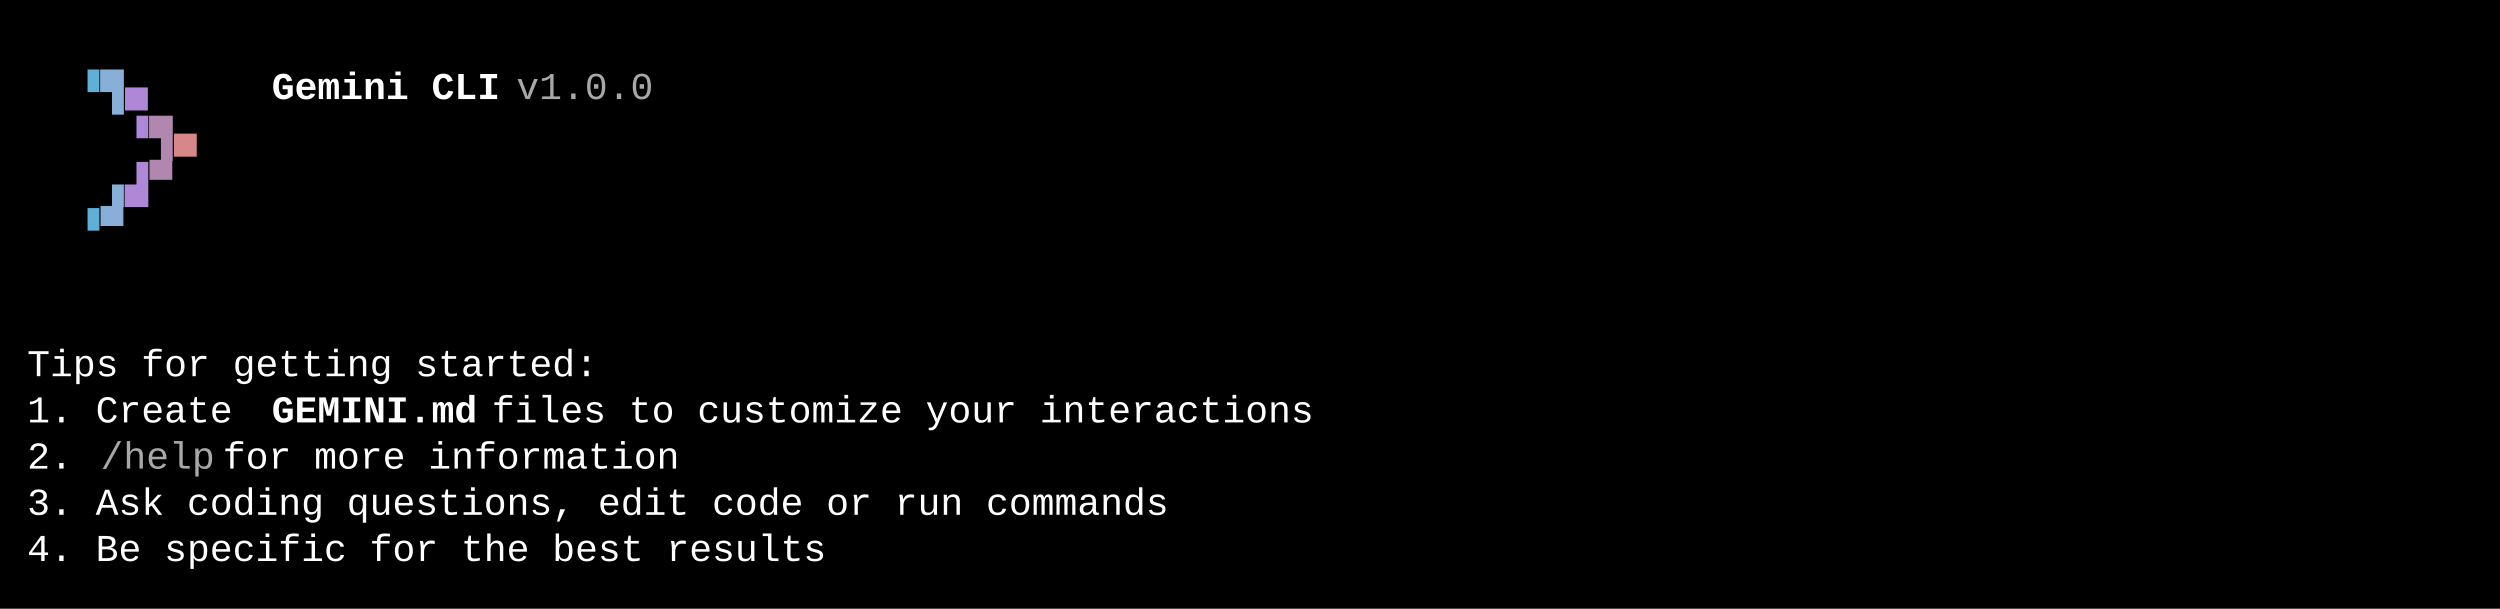
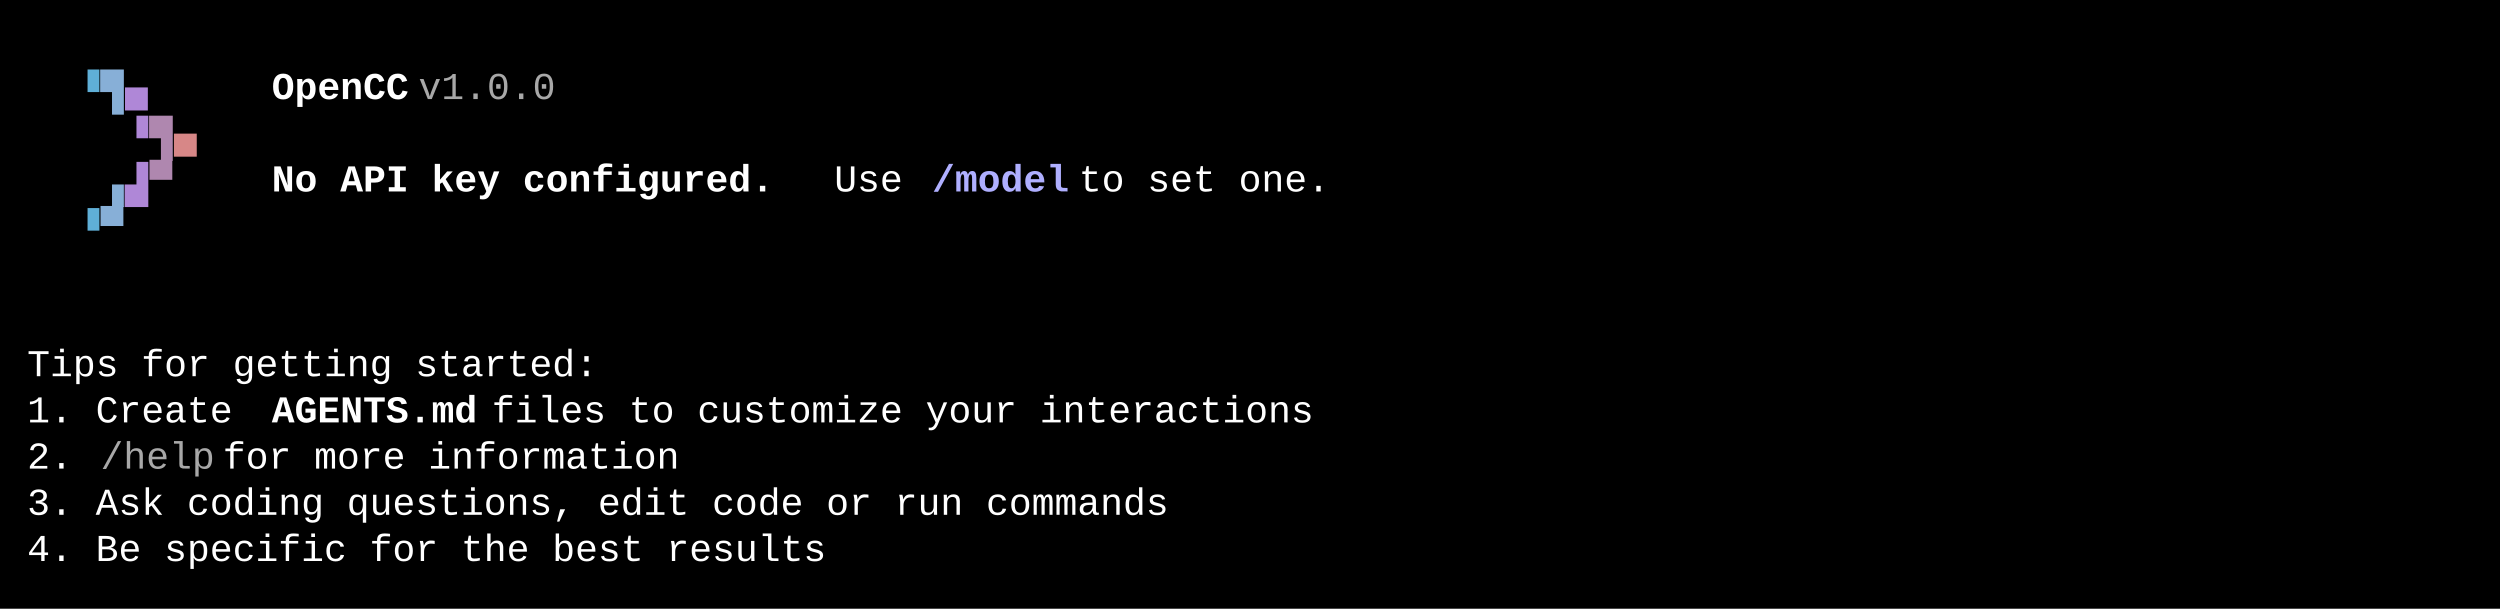
<svg xmlns="http://www.w3.org/2000/svg" width="920" height="224" viewBox="0 0 920 224">
  <style>
    text { font-family: Consolas, "Courier New", monospace; font-size: 14px; dominant-baseline: text-before-edge; white-space: pre; }
  </style>
  <rect width="920" height="224" fill="#000000" />
  <g transform="translate(10, 10)">
    <text x="18" y="19" fill="#5fafd7" textLength="9" lengthAdjust="spacingAndGlyphs">▝</text>
    <text x="27" y="19" fill="#87afd7" textLength="9" lengthAdjust="spacingAndGlyphs">▜</text>
    <text x="36" y="19" fill="#af87d7" textLength="9" lengthAdjust="spacingAndGlyphs">▄</text>
-     <text x="90" y="19" fill="#ffffff" textLength="90" lengthAdjust="spacingAndGlyphs" font-weight="bold">Gemini CLI</text>
-     <text x="180" y="19" fill="#a8a8a8" textLength="63" lengthAdjust="spacingAndGlyphs"> v1.0.0</text>
+     <text x="90" y="19" fill="#ffffff" textLength="54" lengthAdjust="spacingAndGlyphs" font-weight="bold">OpenCC</text>
+     <text x="144" y="19" fill="#a8a8a8" textLength="63" lengthAdjust="spacingAndGlyphs"> v1.0.0</text>
    <text x="36" y="36" fill="#af87d7" textLength="9" lengthAdjust="spacingAndGlyphs">▝</text>
    <text x="45" y="36" fill="#af87af" textLength="9" lengthAdjust="spacingAndGlyphs">▜</text>
    <text x="54" y="36" fill="#d78787" textLength="9" lengthAdjust="spacingAndGlyphs">▄</text>
    <text x="27" y="53" fill="#87afd7" textLength="9" lengthAdjust="spacingAndGlyphs">▗</text>
    <text x="36" y="53" fill="#af87d7" textLength="9" lengthAdjust="spacingAndGlyphs">▟</text>
    <text x="45" y="53" fill="#af87af" textLength="9" lengthAdjust="spacingAndGlyphs">▀</text>
+     <text x="90" y="53" fill="#ffffff" textLength="207" lengthAdjust="spacingAndGlyphs" font-weight="bold">No API key configured. </text>
+     <text x="297" y="53" fill="#ffffff" textLength="36" lengthAdjust="spacingAndGlyphs">Use </text>
+     <text x="333" y="53" fill="#afafff" textLength="54" lengthAdjust="spacingAndGlyphs" font-weight="bold">/model</text>
+     <text x="387" y="53" fill="#ffffff" textLength="108" lengthAdjust="spacingAndGlyphs"> to set one.</text>
    <text x="18" y="70" fill="#5fafd7" textLength="9" lengthAdjust="spacingAndGlyphs">▝</text>
    <text x="27" y="70" fill="#87afd7" textLength="9" lengthAdjust="spacingAndGlyphs">▀</text>
    <text x="0" y="121" fill="#ffffff" textLength="225" lengthAdjust="spacingAndGlyphs">Tips for getting started:</text>
    <text x="0" y="138" fill="#ffffff" textLength="90" lengthAdjust="spacingAndGlyphs">1. Create </text>
-     <text x="90" y="138" fill="#ffffff" textLength="81" lengthAdjust="spacingAndGlyphs" font-weight="bold">GEMINI.md</text>
+     <text x="90" y="138" fill="#ffffff" textLength="81" lengthAdjust="spacingAndGlyphs" font-weight="bold">AGENTS.md</text>
    <text x="171" y="138" fill="#ffffff" textLength="333" lengthAdjust="spacingAndGlyphs"> files to customize your interactions</text>
    <text x="0" y="155" fill="#ffffff" textLength="27" lengthAdjust="spacingAndGlyphs">2. </text>
    <text x="27" y="155" fill="#a8a8a8" textLength="45" lengthAdjust="spacingAndGlyphs">/help</text>
    <text x="72" y="155" fill="#ffffff" textLength="189" lengthAdjust="spacingAndGlyphs"> for more information</text>
    <text x="0" y="172" fill="#ffffff" textLength="450" lengthAdjust="spacingAndGlyphs">3. Ask coding questions, edit code or run commands</text>
    <text x="0" y="189" fill="#ffffff" textLength="315" lengthAdjust="spacingAndGlyphs">4. Be specific for the best results</text>
  </g>
</svg>
